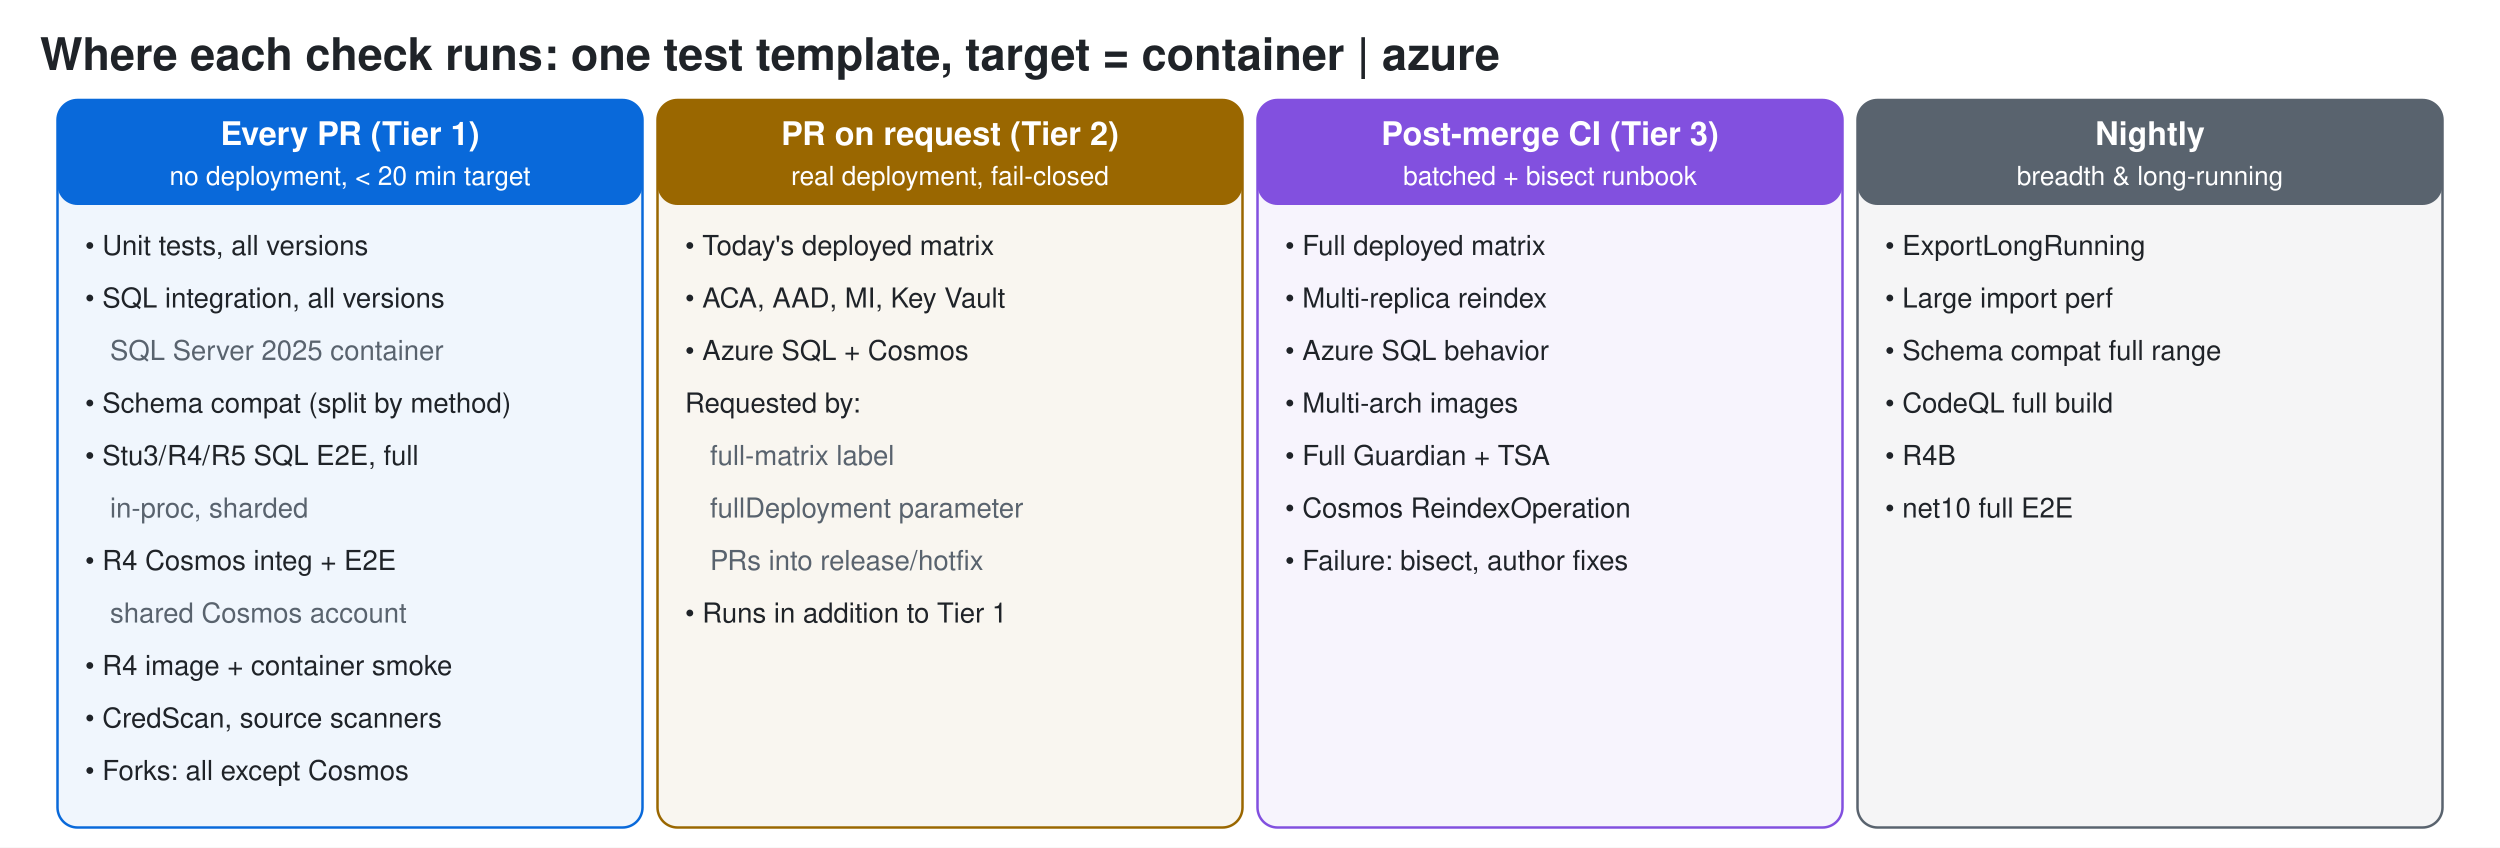
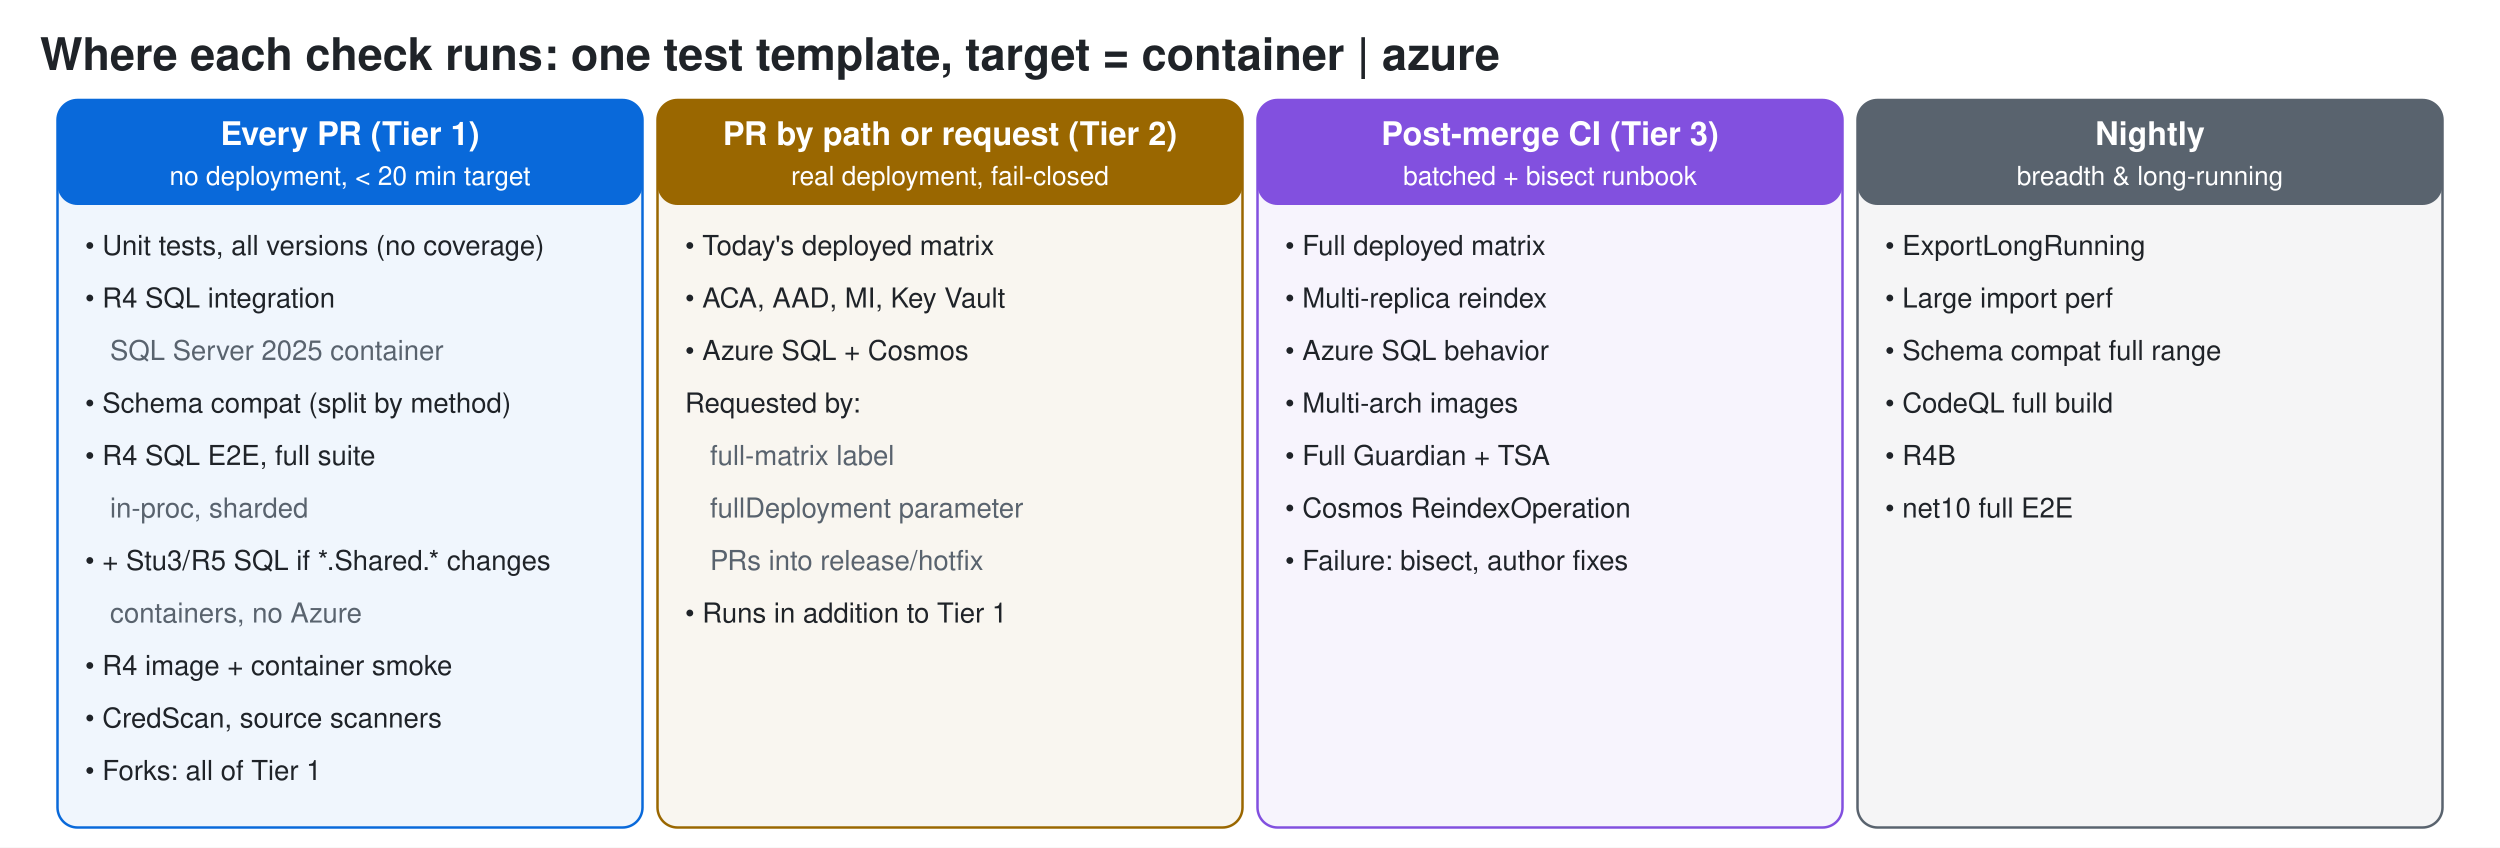
<svg xmlns="http://www.w3.org/2000/svg" width="1000" height="339" font-family="Segoe UI,Helvetica,Arial,sans-serif">
  <rect width="100%" height="100%" fill="#fff" />
  <text x="16" y="28" font-size="18" font-weight="600" fill="#1f2328">Where each check runs: one test template, target = container | azure</text>
  <rect x="23.0" y="40" width="234.0" height="291" rx="8" fill="#0969da" fill-opacity="0.06" stroke="#0969da" />
  <rect x="23.0" y="40" width="234.0" height="42" rx="8" fill="#0969da" />
  <text x="140.0" y="58" font-size="13" font-weight="600" fill="#fff" text-anchor="middle">Every PR (Tier 1)</text>
  <text x="140.0" y="74" font-size="10.5" fill="#fff" text-anchor="middle">no deployment, &lt; 20 min target</text>
-   <text x="34.0" y="102" font-size="11" fill="#1f2328">• Unit tests, all versions</text>
-   <text x="34.0" y="123" font-size="11" fill="#1f2328">• SQL integration, all versions</text>
+   <text x="34.0" y="102" font-size="11" fill="#1f2328">• Unit tests, all versions (no coverage)</text>
+   <text x="34.0" y="123" font-size="11" fill="#1f2328">• R4 SQL integration</text>
  <text x="44.0" y="144" font-size="11" fill="#59636e">SQL Server 2025 container</text>
  <text x="34.0" y="165" font-size="11" fill="#1f2328">• Schema compat (split by method)</text>
-   <text x="34.0" y="186" font-size="11" fill="#1f2328">• Stu3/R4/R5 SQL E2E, full</text>
+   <text x="34.0" y="186" font-size="11" fill="#1f2328">• R4 SQL E2E, full suite</text>
  <text x="44.0" y="207" font-size="11" fill="#59636e">in-proc, sharded</text>
-   <text x="34.0" y="228" font-size="11" fill="#1f2328">• R4 Cosmos integ + E2E</text>
-   <text x="44.0" y="249" font-size="11" fill="#59636e">shared Cosmos account</text>
+   <text x="34.0" y="228" font-size="11" fill="#1f2328">• + Stu3/R5 SQL if *.Shared.* changes</text>
+   <text x="44.0" y="249" font-size="11" fill="#59636e">containers, no Azure</text>
  <text x="34.0" y="270" font-size="11" fill="#1f2328">• R4 image + container smoke</text>
  <text x="34.0" y="291" font-size="11" fill="#1f2328">• CredScan, source scanners</text>
-   <text x="34.0" y="312" font-size="11" fill="#1f2328">• Forks: all except Cosmos</text>
+   <text x="34.0" y="312" font-size="11" fill="#1f2328">• Forks: all of Tier 1</text>
  <rect x="263.0" y="40" width="234.0" height="291" rx="8" fill="#9a6700" fill-opacity="0.06" stroke="#9a6700" />
  <rect x="263.0" y="40" width="234.0" height="42" rx="8" fill="#9a6700" />
-   <text x="380.0" y="58" font-size="13" font-weight="600" fill="#fff" text-anchor="middle">PR on request (Tier 2)</text>
+   <text x="380.0" y="58" font-size="13" font-weight="600" fill="#fff" text-anchor="middle">PR by path or request (Tier 2)</text>
  <text x="380.0" y="74" font-size="10.5" fill="#fff" text-anchor="middle">real deployment, fail-closed</text>
  <text x="274.0" y="102" font-size="11" fill="#1f2328">• Today's deployed matrix</text>
  <text x="274.0" y="123" font-size="11" fill="#1f2328">• ACA, AAD, MI, Key Vault</text>
  <text x="274.0" y="144" font-size="11" fill="#1f2328">• Azure SQL + Cosmos</text>
  <text x="274.0" y="165" font-size="11" fill="#1f2328">Requested by:</text>
  <text x="284.0" y="186" font-size="11" fill="#59636e">full-matrix label</text>
  <text x="284.0" y="207" font-size="11" fill="#59636e">fullDeployment parameter</text>
  <text x="284.0" y="228" font-size="11" fill="#59636e">PRs into release/hotfix</text>
  <text x="274.0" y="249" font-size="11" fill="#1f2328">• Runs in addition to Tier 1</text>
  <rect x="503.0" y="40" width="234.0" height="291" rx="8" fill="#8250df" fill-opacity="0.06" stroke="#8250df" />
  <rect x="503.0" y="40" width="234.0" height="42" rx="8" fill="#8250df" />
  <text x="620.0" y="58" font-size="13" font-weight="600" fill="#fff" text-anchor="middle">Post-merge CI (Tier 3)</text>
  <text x="620.0" y="74" font-size="10.5" fill="#fff" text-anchor="middle">batched + bisect runbook</text>
  <text x="514.0" y="102" font-size="11" fill="#1f2328">• Full deployed matrix</text>
  <text x="514.0" y="123" font-size="11" fill="#1f2328">• Multi-replica reindex</text>
  <text x="514.0" y="144" font-size="11" fill="#1f2328">• Azure SQL behavior</text>
  <text x="514.0" y="165" font-size="11" fill="#1f2328">• Multi-arch images</text>
  <text x="514.0" y="186" font-size="11" fill="#1f2328">• Full Guardian + TSA</text>
  <text x="514.0" y="207" font-size="11" fill="#1f2328">• Cosmos ReindexOperation</text>
  <text x="514.0" y="228" font-size="11" fill="#1f2328">• Failure: bisect, author fixes</text>
  <rect x="743.0" y="40" width="234.0" height="291" rx="8" fill="#59636e" fill-opacity="0.06" stroke="#59636e" />
  <rect x="743.0" y="40" width="234.0" height="42" rx="8" fill="#59636e" />
  <text x="860.0" y="58" font-size="13" font-weight="600" fill="#fff" text-anchor="middle">Nightly</text>
  <text x="860.0" y="74" font-size="10.5" fill="#fff" text-anchor="middle">breadth &amp; long-running</text>
  <text x="754.0" y="102" font-size="11" fill="#1f2328">• ExportLongRunning</text>
  <text x="754.0" y="123" font-size="11" fill="#1f2328">• Large import perf</text>
  <text x="754.0" y="144" font-size="11" fill="#1f2328">• Schema compat full range</text>
  <text x="754.0" y="165" font-size="11" fill="#1f2328">• CodeQL full build</text>
  <text x="754.0" y="186" font-size="11" fill="#1f2328">• R4B</text>
  <text x="754.0" y="207" font-size="11" fill="#1f2328">• net10 full E2E</text>
</svg>
